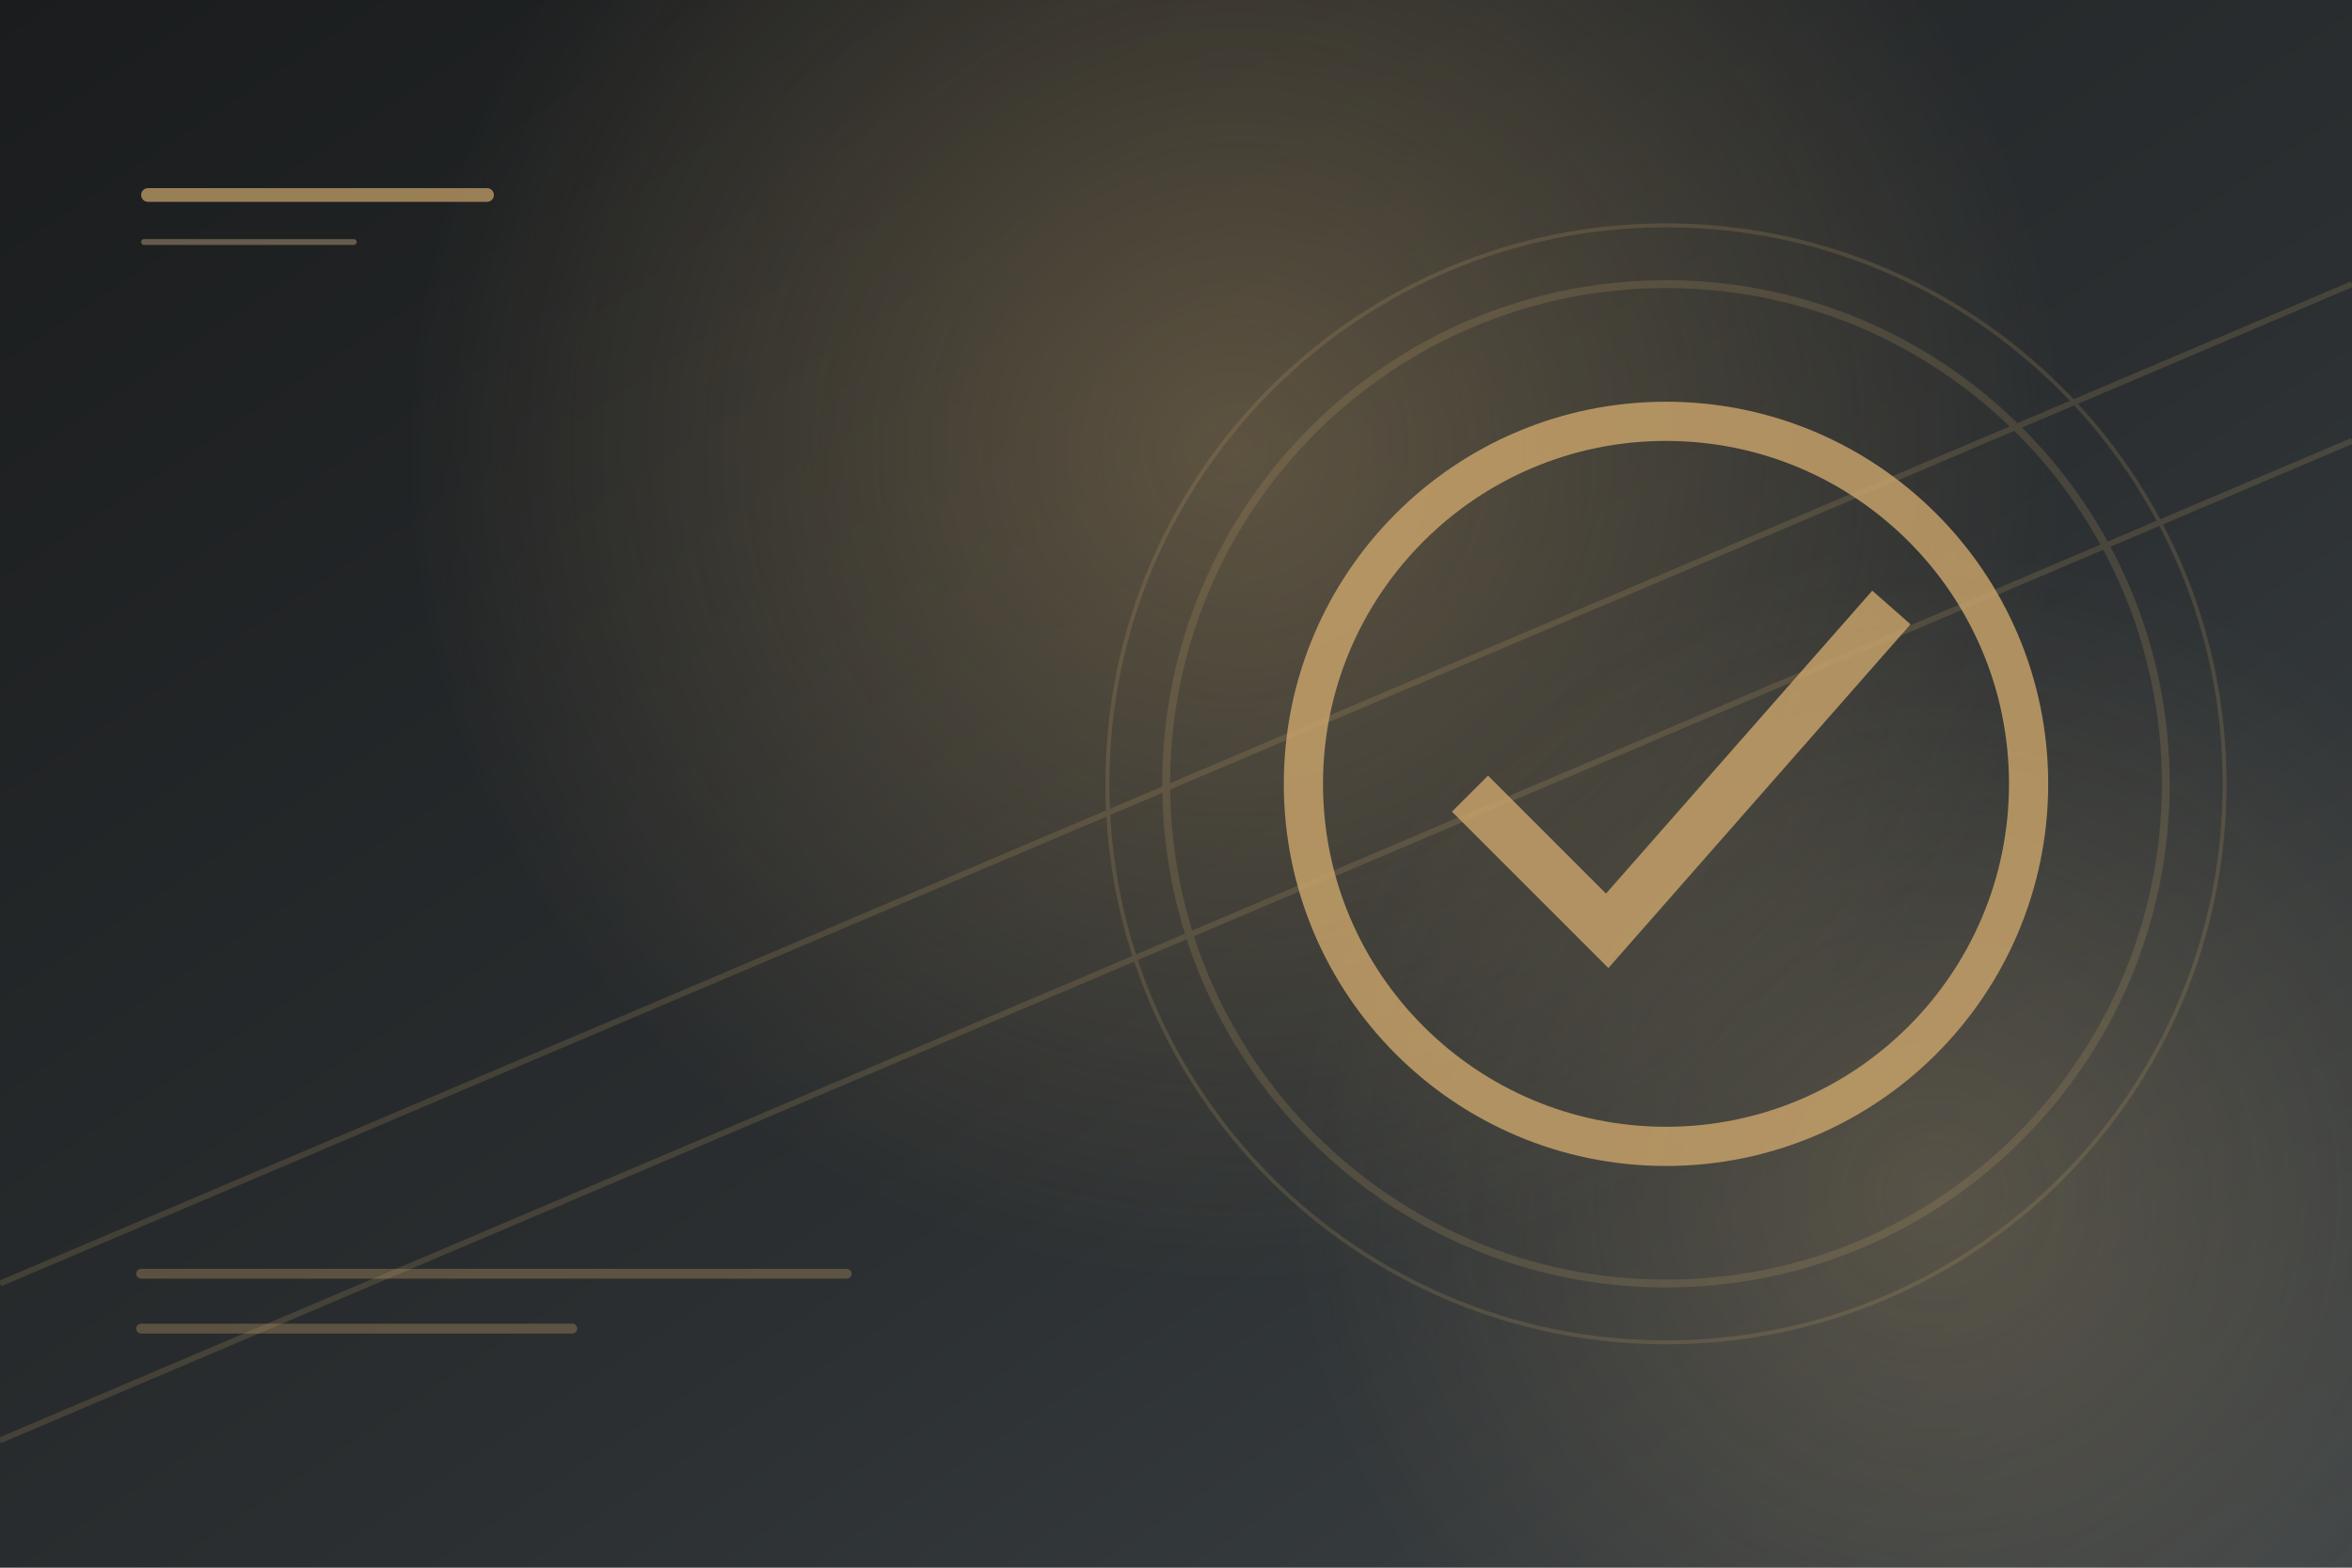
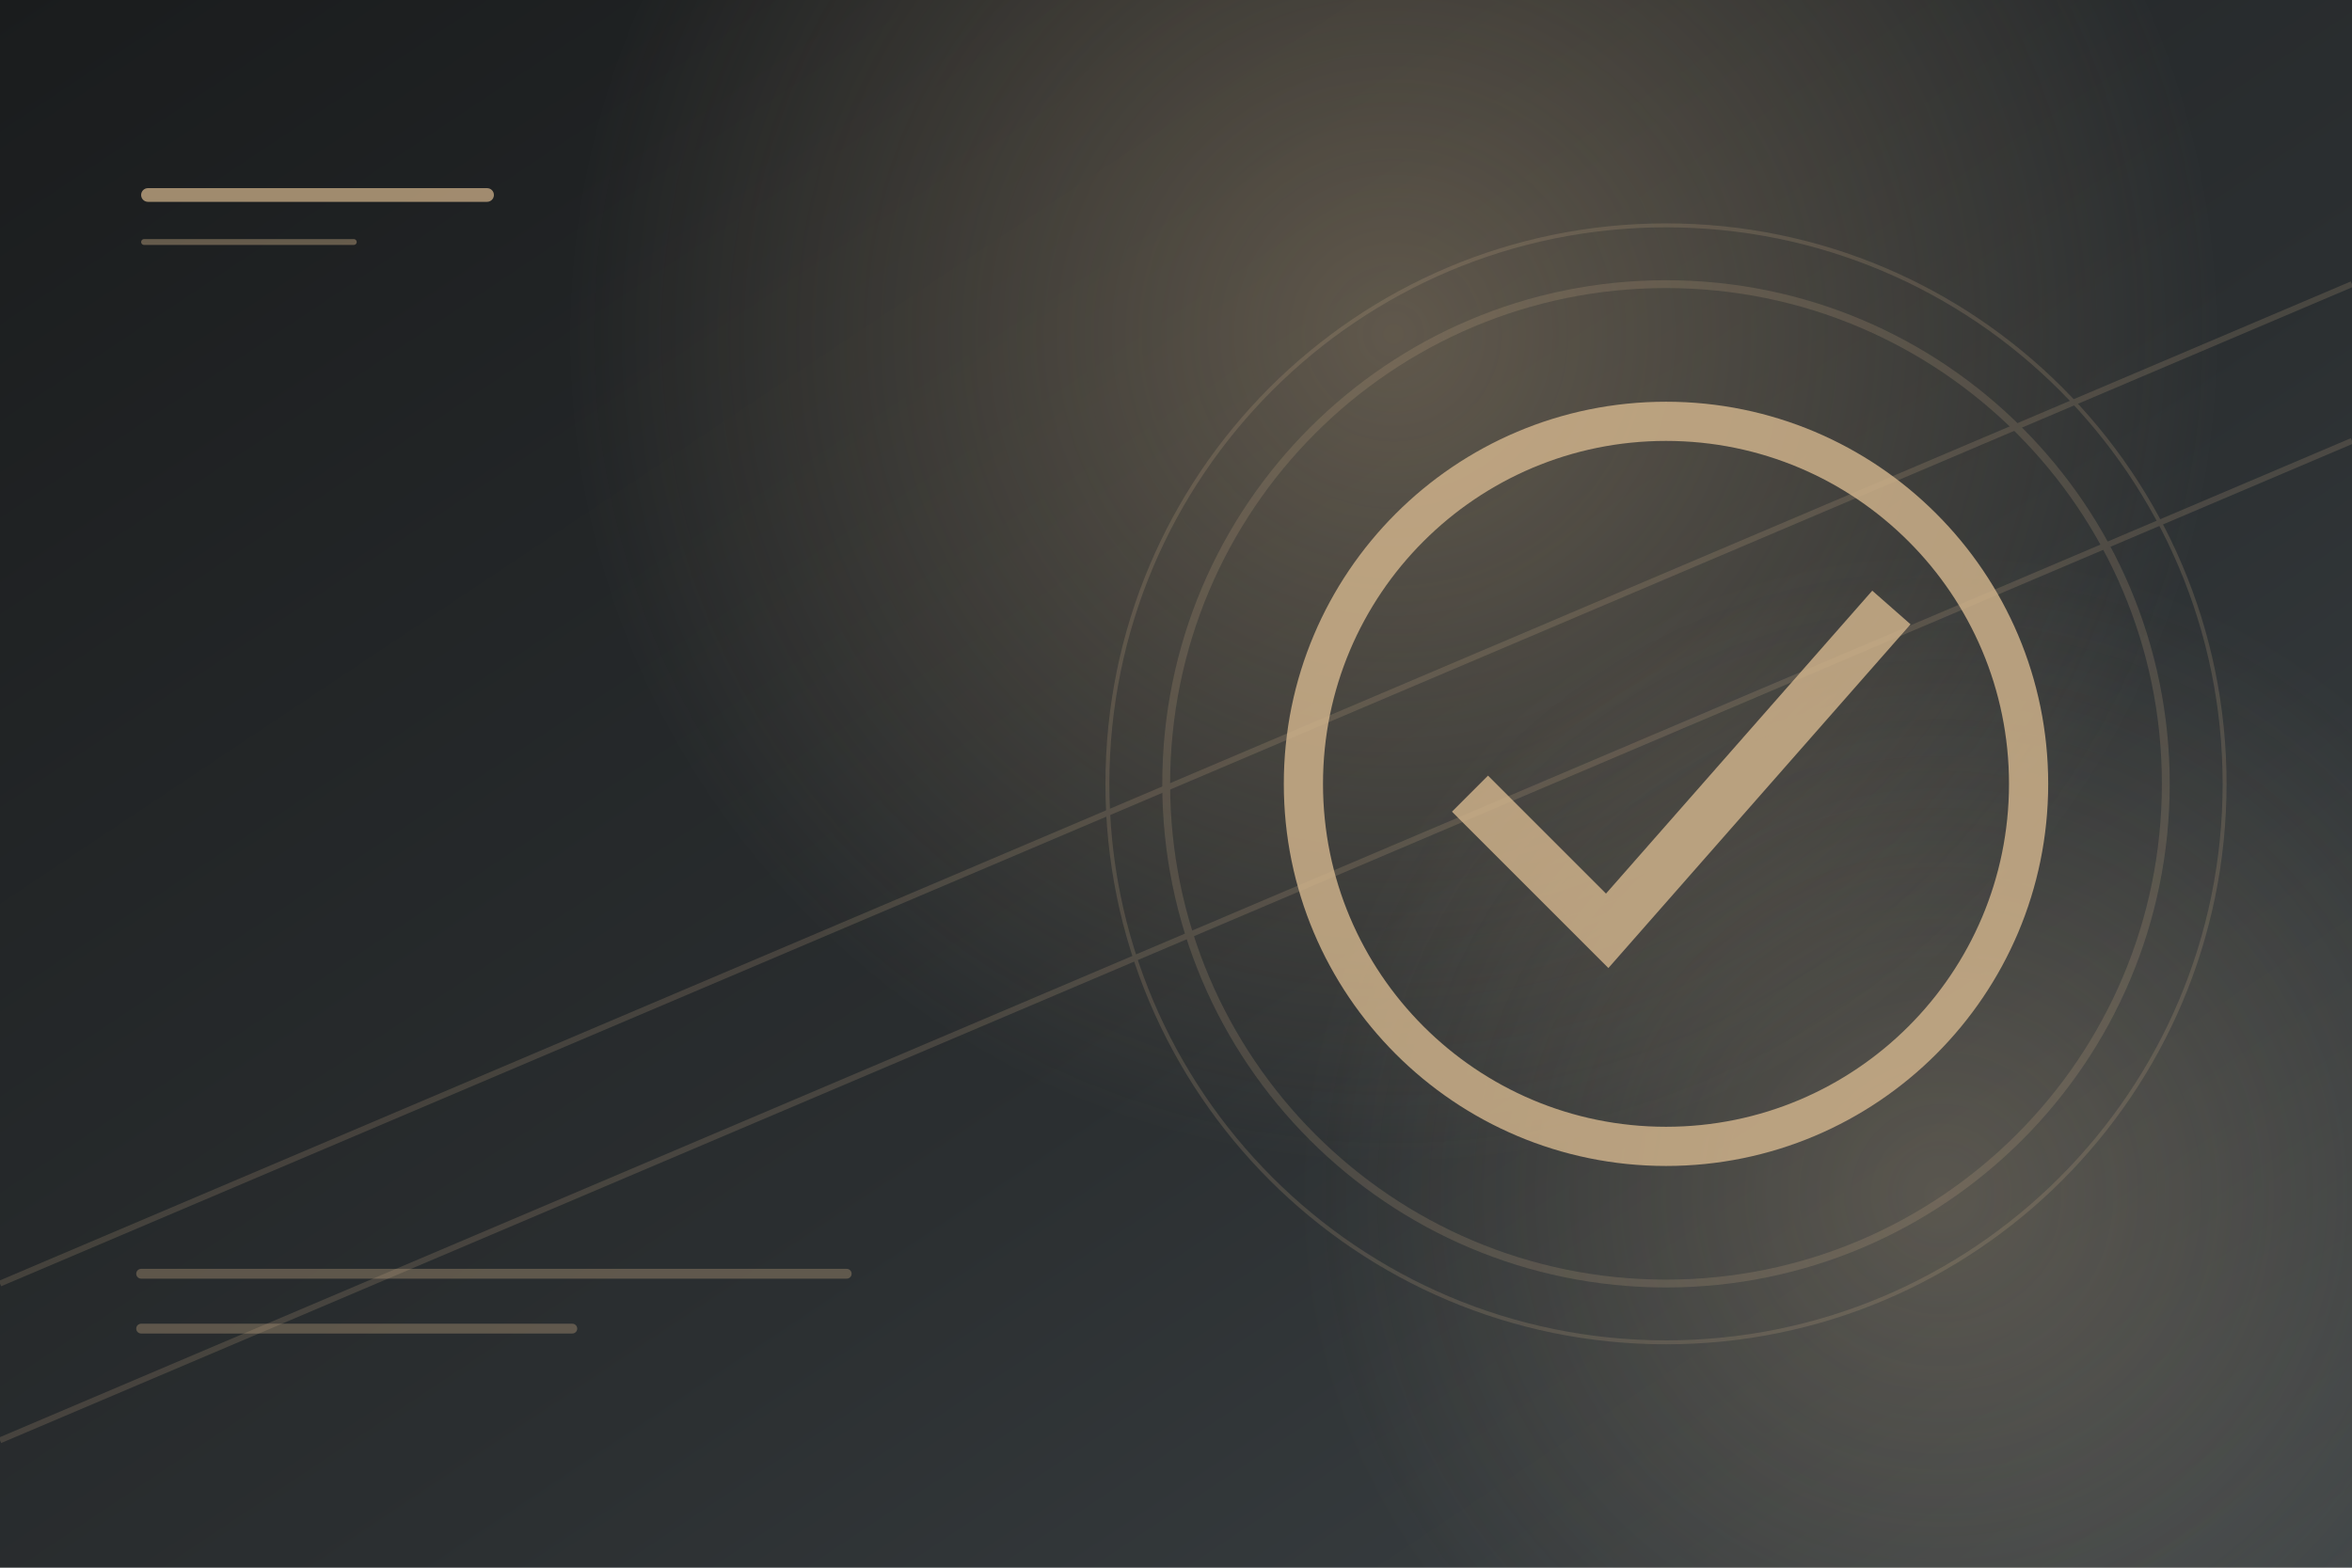
<svg xmlns="http://www.w3.org/2000/svg" width="1200" height="800" viewBox="0 0 1200 800" preserveAspectRatio="xMidYMid meet" role="img" aria-labelledby="title desc">
  <defs>
    <linearGradient id="bg" x1="0" y1="0" x2="1" y2="1">
      <stop stop-color="#1a1c1d" />
      <stop offset=".58" stop-color="#2b2f31" />
      <stop offset="1" stop-color="#3e4447" />
    </linearGradient>
    <radialGradient id="glow">
-       <stop stop-color="#c9a46a" stop-opacity=".34" />
-       <stop offset="1" stop-color="#c9a46a" stop-opacity="0" />
+       <stop stop-color="#d2b48c" stop-opacity=".34" />
+       <stop offset="1" stop-color="#d2b48c" stop-opacity="0" />
    </radialGradient>
  </defs>
  <rect width="1200" height="800" fill="url(#bg)" />
-   <circle cx="630" cy="231" r="420" fill="url(#glow)" />
-   <circle cx="988" cy="610" r="330" fill="url(#glow)" opacity=".7" />
-   <g fill="none" stroke="#c9a46a" opacity=".18">
+   <circle cx="711" cy="172" r="420" fill="url(#glow)" />
+   <circle cx="991" cy="610" r="330" fill="url(#glow)" opacity=".7" />
+   <g fill="none" stroke="#d2b48c" opacity=".18">
    <path d="M0 655 1200 145M0 735 1200 225" stroke-width="3" />
    <circle cx="850" cy="400" r="255" stroke-width="4" />
    <circle cx="850" cy="400" r="285" stroke-width="2" />
  </g>
-   <g color="#c9a46a" opacity=".82">
+   <g color="#d2b48c" opacity=".82">
    <circle cx="850" cy="400" r="185" fill="none" stroke="currentColor" stroke-width="20" />
    <path d="m750 405 70 70 145-165" fill="none" stroke="currentColor" stroke-width="26" />
  </g>
-   <rect x="72" y="96" width="180" height="7" rx="3.5" fill="#c9a46a" opacity=".72" />
+   <rect x="72" y="96" width="180" height="7" rx="3.5" fill="#d2b48c" opacity=".72" />
  <rect x="72" y="122" width="110" height="3" rx="1.5" fill="#d2b48c" opacity=".4" />
-   <path d="M72 650h360M72 678h220" stroke="#c9a46a" stroke-width="5" stroke-linecap="round" opacity=".32" />
+   <path d="M72 650h360M72 678h220" stroke="#d2b48c" stroke-width="5" stroke-linecap="round" opacity=".32" />
</svg>
